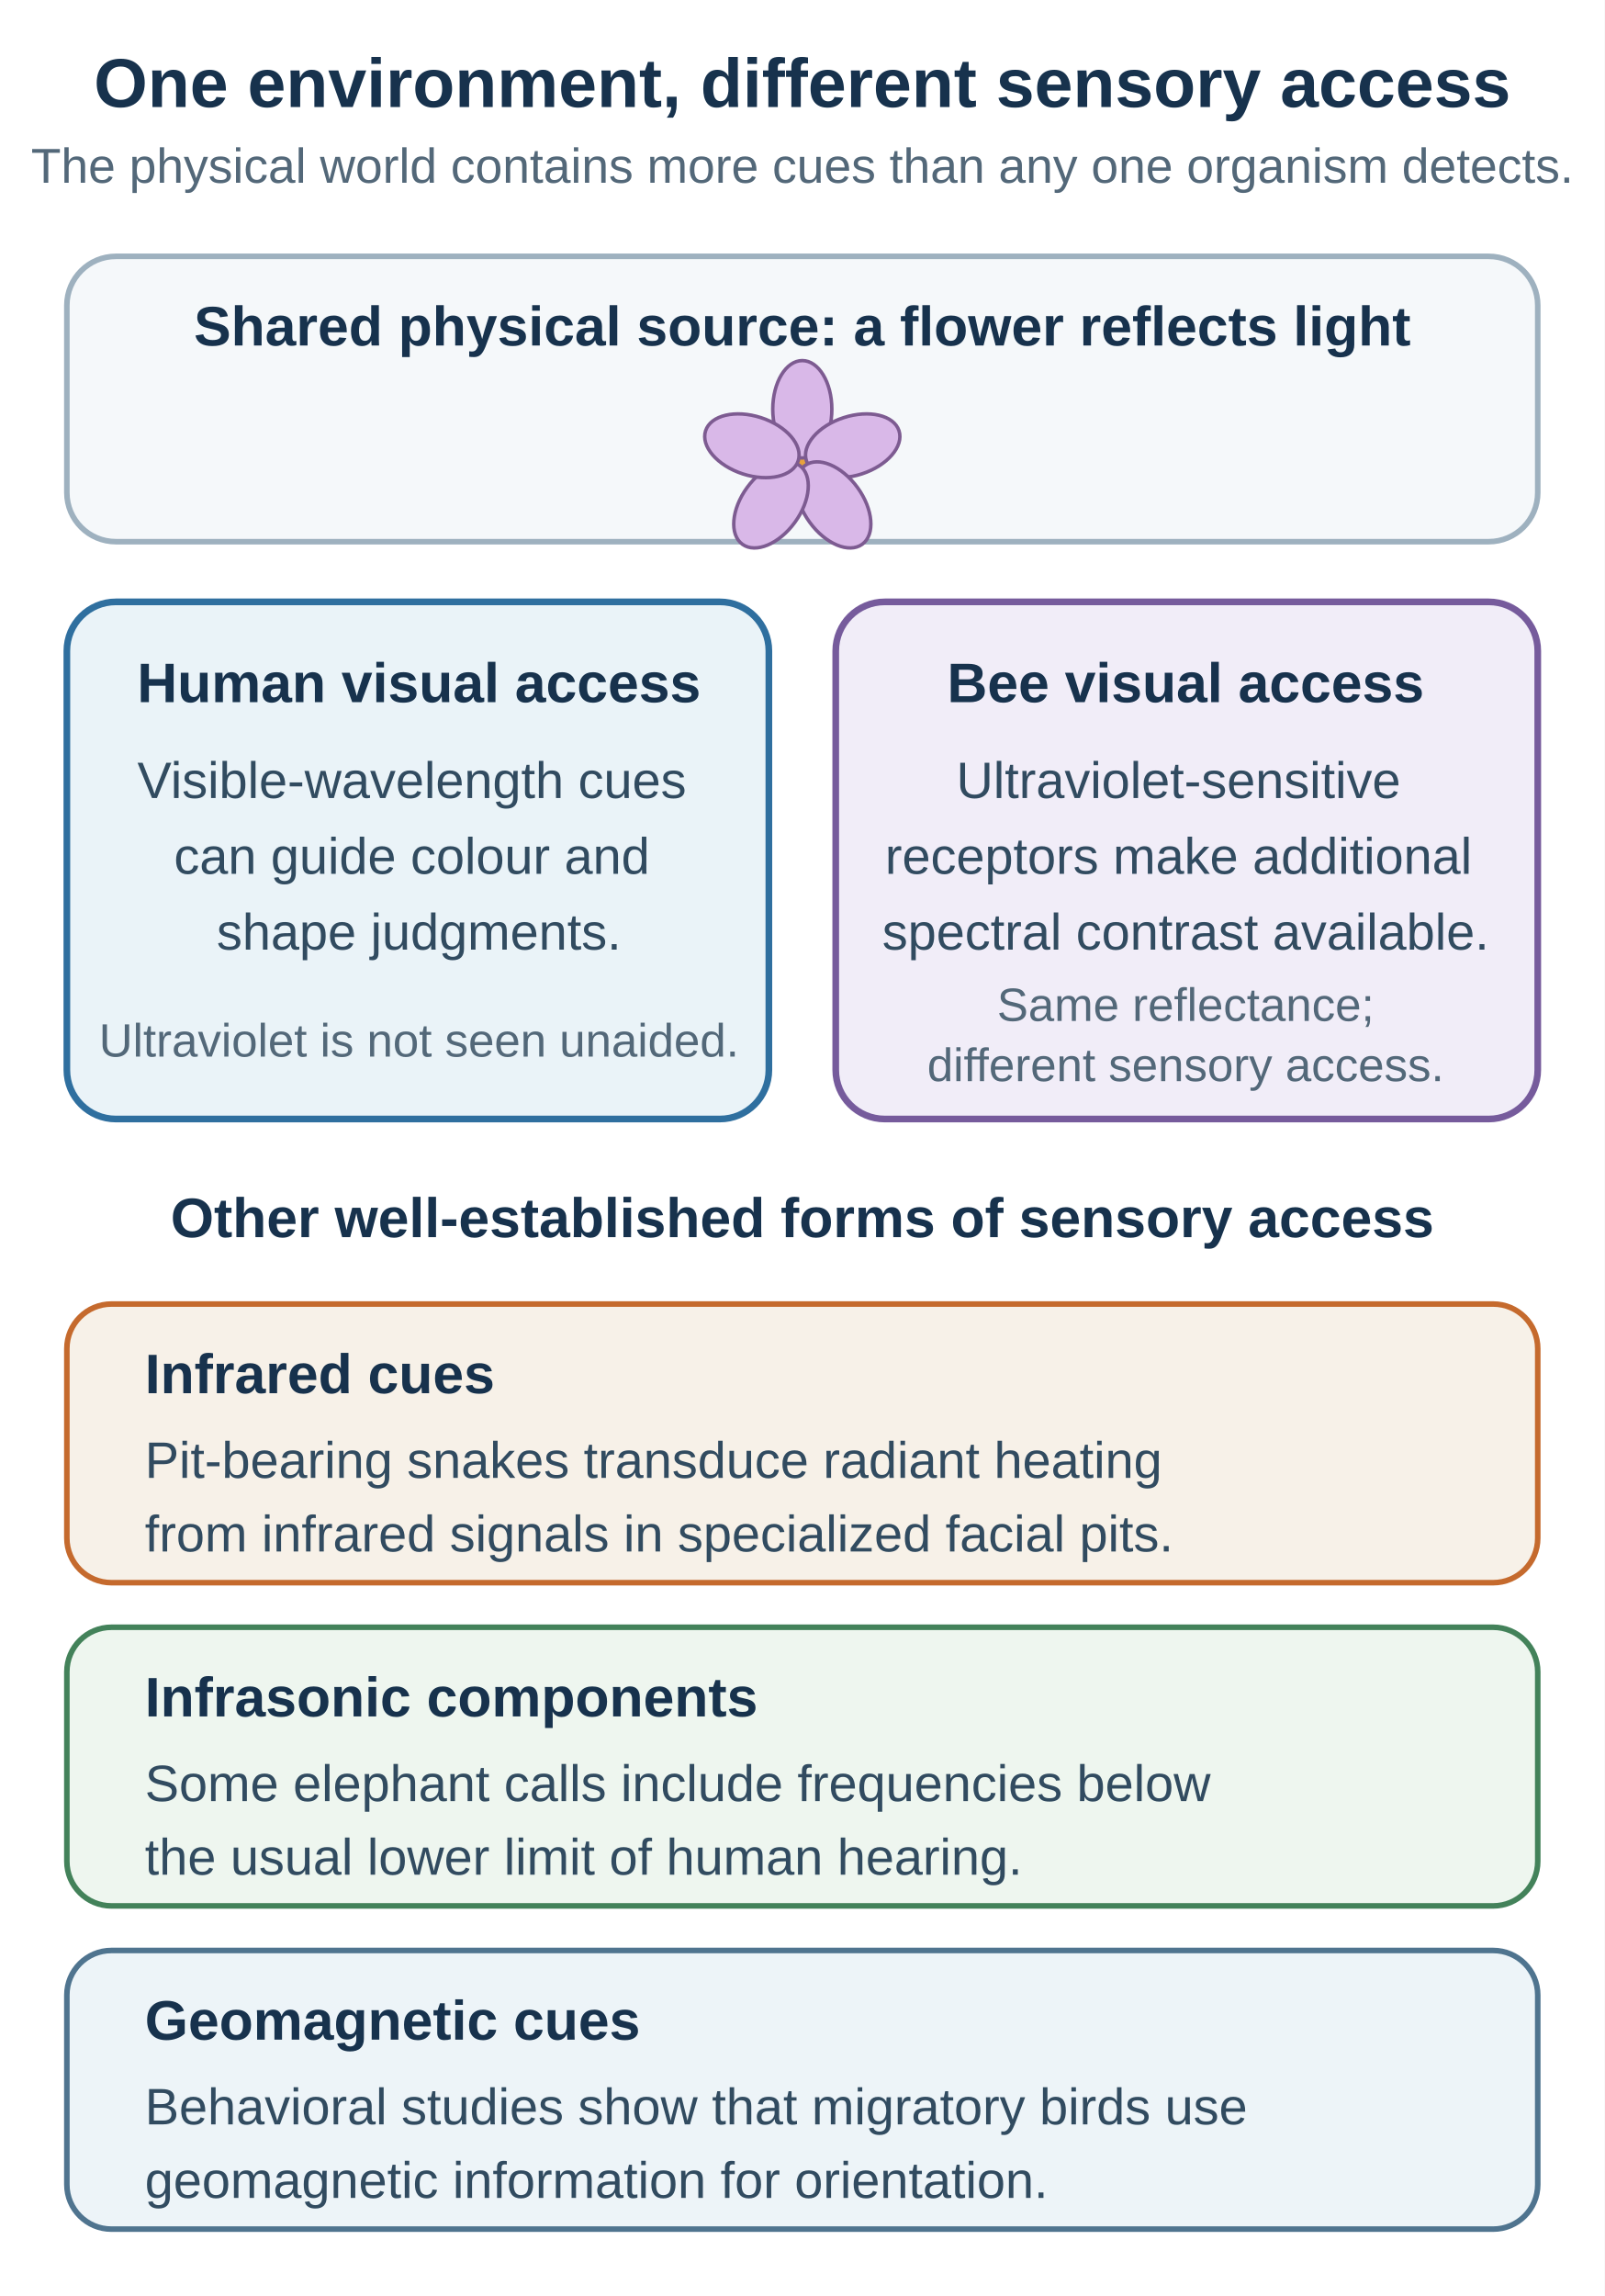
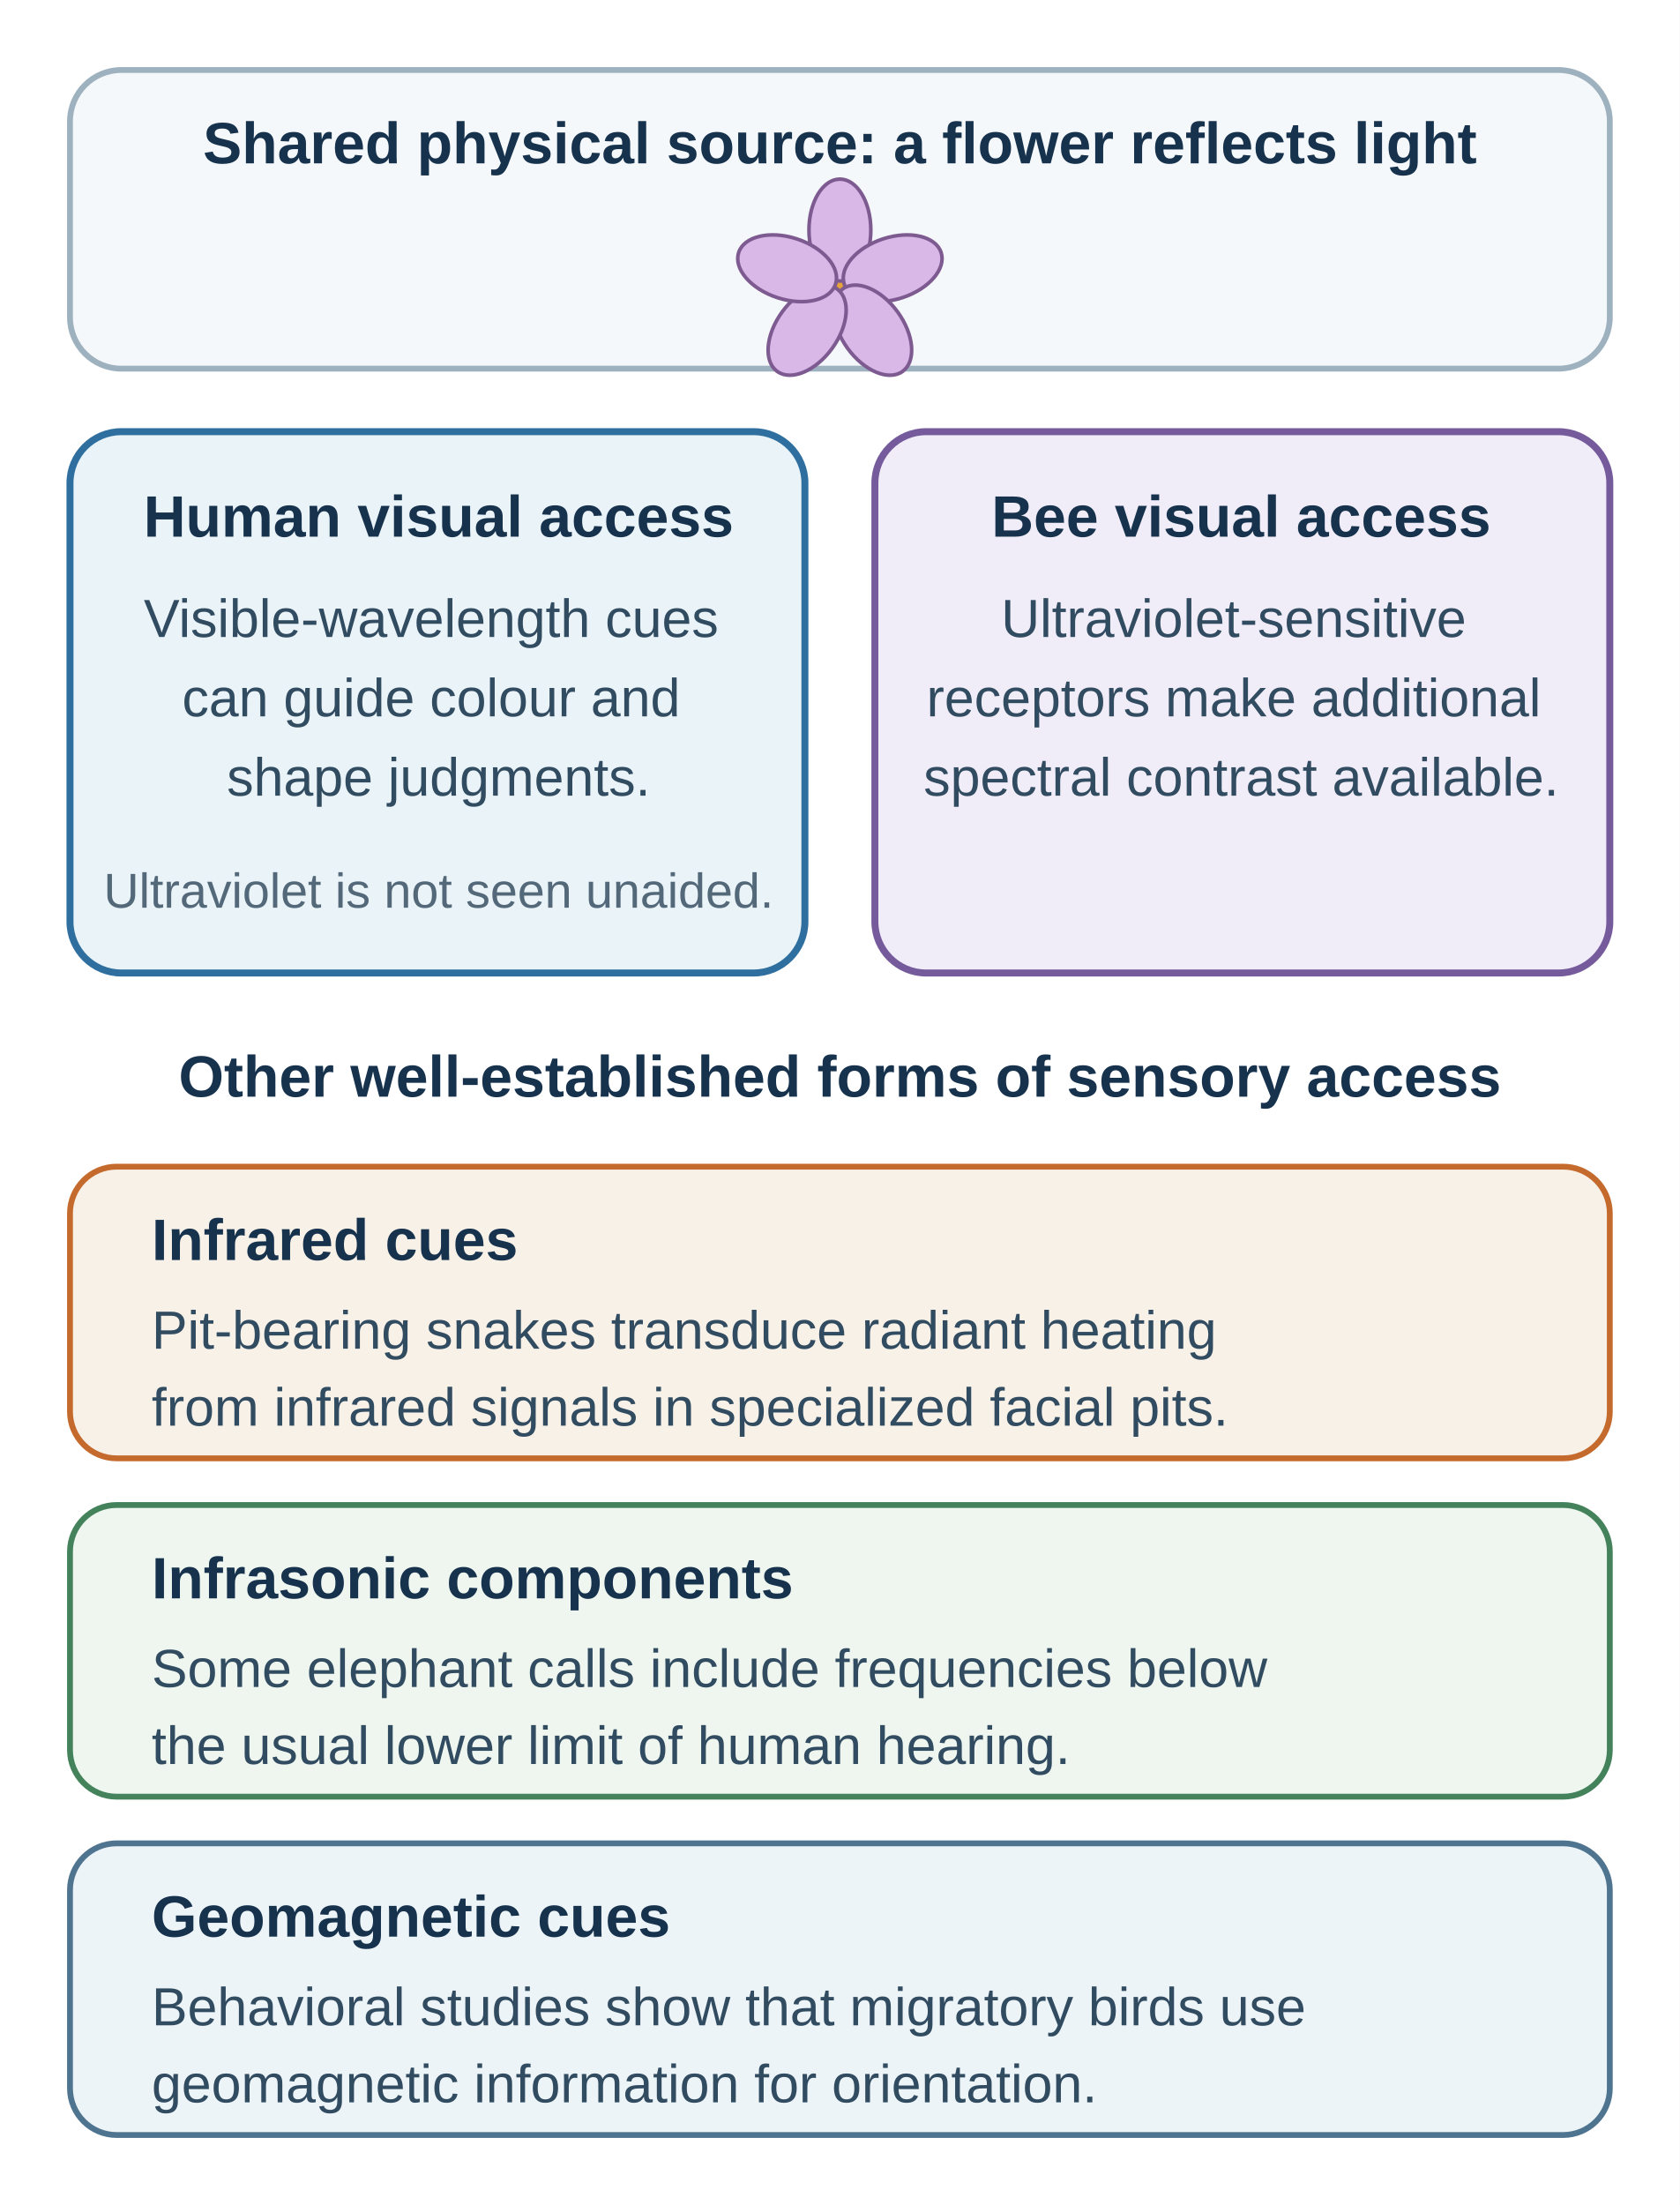
- <svg xmlns="http://www.w3.org/2000/svg" width="720" height="1030" viewBox="0 0 720 1030" role="img" aria-labelledby="title desc">
+ <svg xmlns="http://www.w3.org/2000/svg" width="720" height="945" viewBox="0 85 720 945" role="img" aria-labelledby="title desc">
  <style>
    .title{font:700 31px Arial,sans-serif;fill:#17324d}
    .subtitle{font:22px Arial,sans-serif;fill:#536879}
    .head{font:700 25px Arial,sans-serif;fill:#17324d}
    .body{font:23px Arial,sans-serif;fill:#314b60}
    .small{font:21px Arial,sans-serif;fill:#536879}
    .boundary{font:700 23px Arial,sans-serif;fill:#7a3d19}
  </style>
  <rect width="720" height="1030" fill="#ffffff" />
-   <text class="title" x="360" y="48" text-anchor="middle">One environment, different sensory access</text>
-   <text class="subtitle" x="360" y="82" text-anchor="middle">The physical world contains more cues than any one organism detects.</text>
  <rect x="30" y="115" width="660" height="128" rx="22" fill="#f5f8fa" stroke="#9eb1bf" stroke-width="2.5" />
  <text class="head" x="360" y="155" text-anchor="middle">Shared physical source: a flower reflects light</text>
  <g transform="translate(360 207) scale(0.78)">
    <circle cx="0" cy="0" r="19" fill="#e7a23c" stroke="#9b6422" stroke-width="2" />
    <ellipse cx="0" cy="-30" rx="17" ry="28" fill="#d9b8e8" stroke="#7d5b91" stroke-width="2" />
    <ellipse cx="29" cy="-9" rx="17" ry="28" transform="rotate(72 29 -9)" fill="#d9b8e8" stroke="#7d5b91" stroke-width="2" />
    <ellipse cx="18" cy="25" rx="17" ry="28" transform="rotate(144 18 25)" fill="#d9b8e8" stroke="#7d5b91" stroke-width="2" />
    <ellipse cx="-18" cy="25" rx="17" ry="28" transform="rotate(216 -18 25)" fill="#d9b8e8" stroke="#7d5b91" stroke-width="2" />
    <ellipse cx="-29" cy="-9" rx="17" ry="28" transform="rotate(288 -29 -9)" fill="#d9b8e8" stroke="#7d5b91" stroke-width="2" />
  </g>
  <rect x="30" y="270" width="315" height="232" rx="22" fill="#eaf3f8" stroke="#2f6f9f" stroke-width="3" />
  <text class="head" x="188" y="315" text-anchor="middle">Human visual access</text>
  <text class="body" x="188" y="358" text-anchor="middle">
    <tspan x="188">Visible-wavelength cues</tspan>
    <tspan x="188" dy="34">can guide colour and</tspan>
    <tspan x="188" dy="34">shape judgments.</tspan>
  </text>
  <text class="small" x="188" y="474" text-anchor="middle">Ultraviolet is not seen unaided.</text>
  <rect x="375" y="270" width="315" height="232" rx="22" fill="#f1edf8" stroke="#765b9c" stroke-width="3" />
  <text class="head" x="532" y="315" text-anchor="middle">Bee visual access</text>
  <text class="body" x="532" y="358" text-anchor="middle">
    <tspan x="532">Ultraviolet-sensitive</tspan>
    <tspan x="532" dy="34">receptors make additional</tspan>
    <tspan x="532" dy="34">spectral contrast available.</tspan>
  </text>
-   <text class="small" x="532" y="458" text-anchor="middle">Same reflectance;</text>
-   <text class="small" x="532" y="485" text-anchor="middle">different sensory access.</text>
  <text class="head" x="360" y="555" text-anchor="middle">Other well-established forms of sensory access</text>
  <rect x="30" y="585" width="660" height="125" rx="20" fill="#f7f1e8" stroke="#c56a2d" stroke-width="2.5" />
  <text class="head" x="65" y="625">Infrared cues</text>
  <text class="body" x="65" y="663">Pit-bearing snakes transduce radiant heating</text>
  <text class="body" x="65" y="696">from infrared signals in specialized facial pits.</text>
  <rect x="30" y="730" width="660" height="125" rx="20" fill="#eef6ef" stroke="#43825a" stroke-width="2.5" />
  <text class="head" x="65" y="770">Infrasonic components</text>
  <text class="body" x="65" y="808">Some elephant calls include frequencies below</text>
  <text class="body" x="65" y="841">the usual lower limit of human hearing.</text>
  <rect x="30" y="875" width="660" height="125" rx="20" fill="#edf4f8" stroke="#4f748f" stroke-width="2.5" />
  <text class="head" x="65" y="915">Geomagnetic cues</text>
  <text class="body" x="65" y="953">Behavioral studies show that migratory birds use</text>
  <text class="body" x="65" y="986">geomagnetic information for orientation.</text>
</svg>
